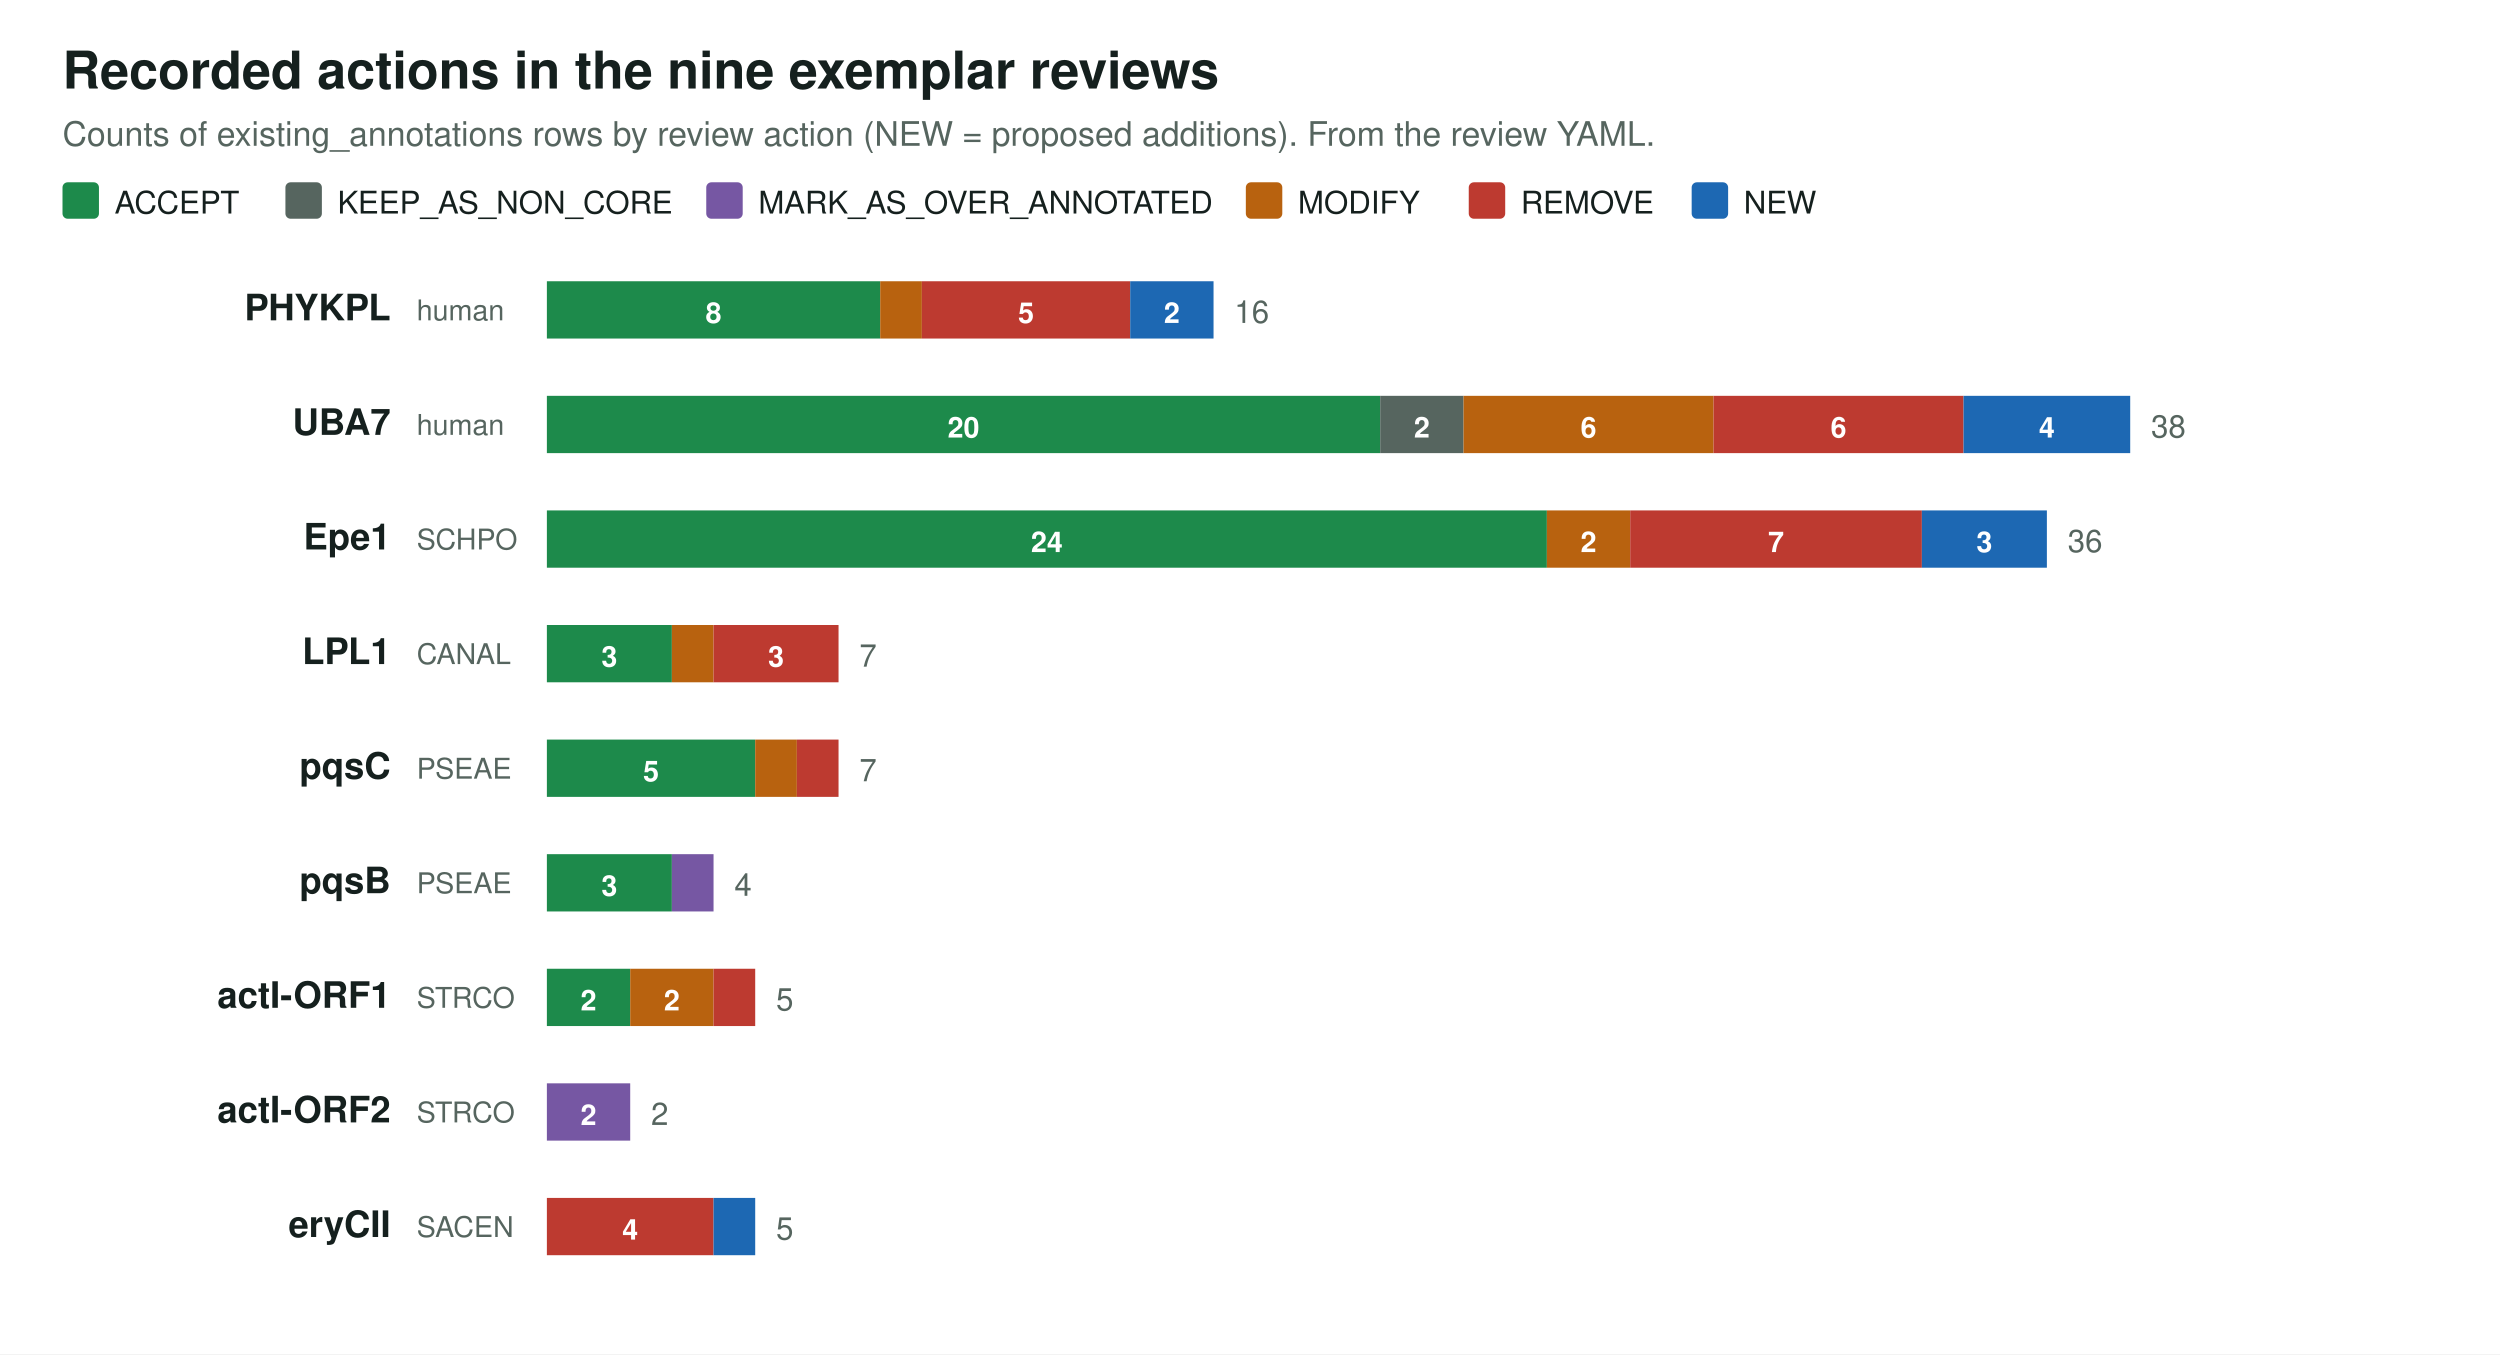
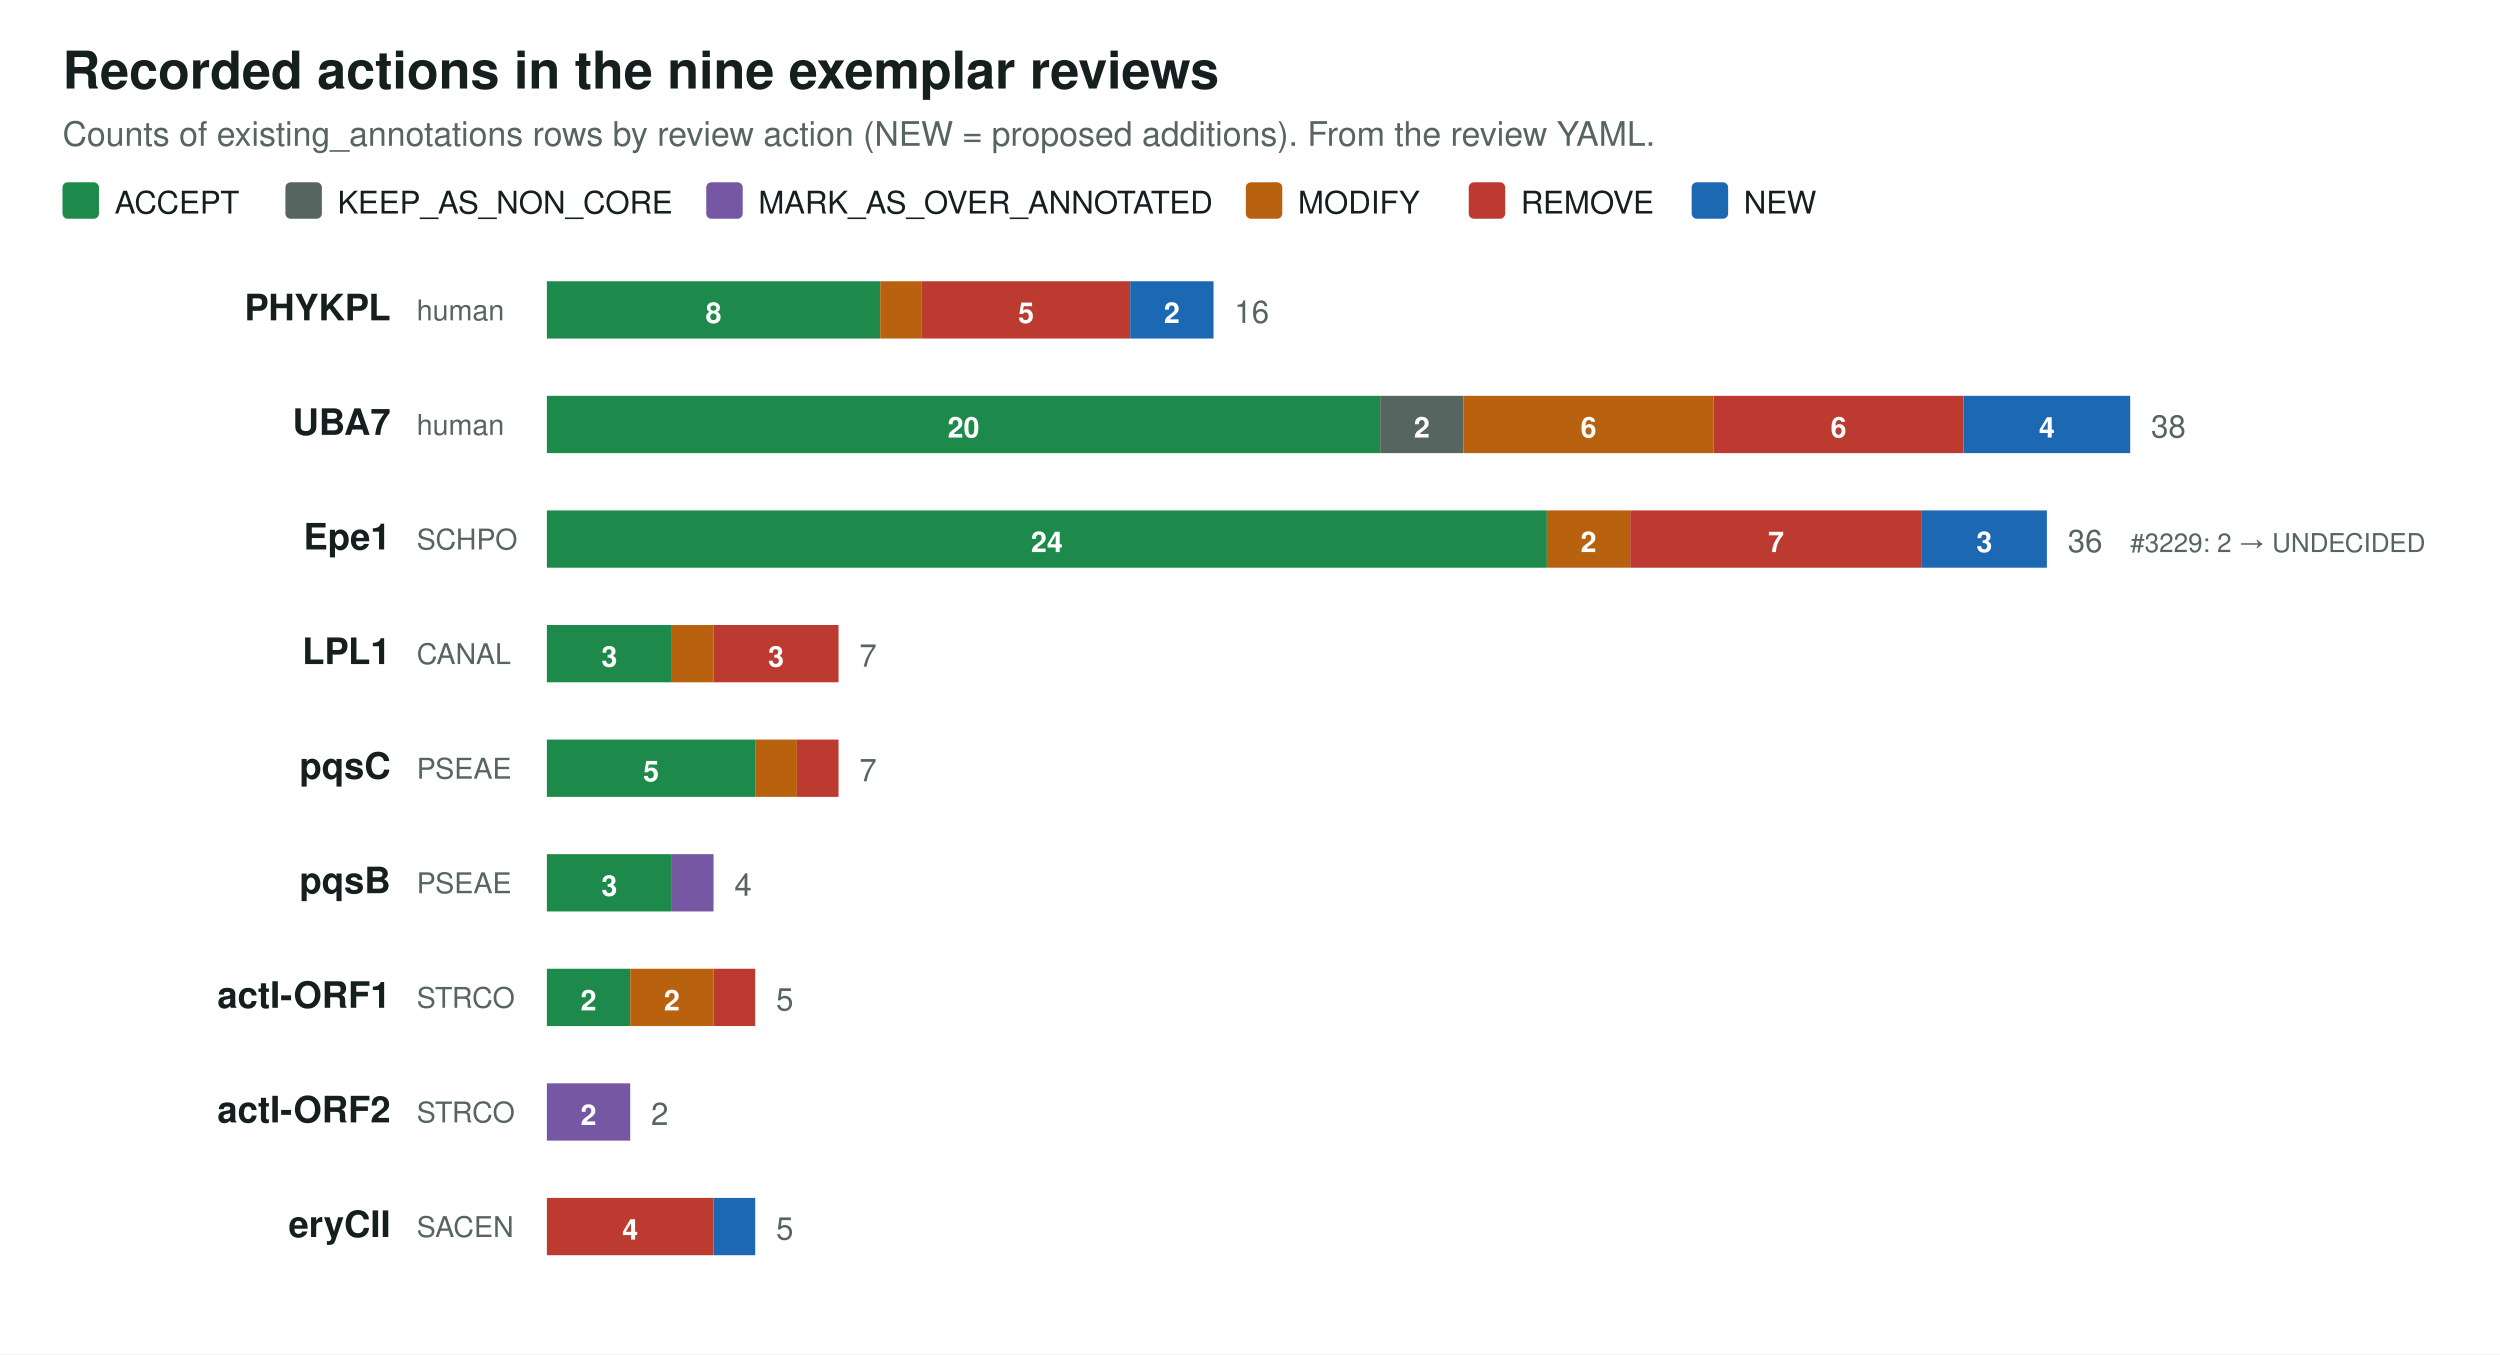
<svg xmlns="http://www.w3.org/2000/svg" viewBox="0 0 960 520" width="960" height="520" font-family="Helvetica, Arial, sans-serif">
  <rect width="960" height="520" fill="#ffffff" />
  <text x="24" y="34" font-size="20" font-weight="bold" fill="#15201e">Recorded actions in the nine exemplar reviews</text>
  <text x="24" y="56" font-size="13" fill="#56655f">Counts of existing_annotations rows by review action (NEW = proposed additions). From the review YAML.</text>
  <rect x="24" y="70" width="14" height="14" rx="2" fill="#1d8a4b" />
  <text x="44" y="82" font-size="12" fill="#15201e">ACCEPT</text>
  <rect x="109.6" y="70" width="14" height="14" rx="2" fill="#56655f" />
  <text x="129.6" y="82" font-size="12" fill="#15201e">KEEP_AS_NON_CORE</text>
  <rect x="271.2" y="70" width="14" height="14" rx="2" fill="#7657a3" />
  <text x="291.2" y="82" font-size="12" fill="#15201e">MARK_AS_OVER_ANNOTATED</text>
  <rect x="478.4" y="70" width="14" height="14" rx="2" fill="#b8620f" />
  <text x="498.4" y="82" font-size="12" fill="#15201e">MODIFY</text>
  <rect x="564.0" y="70" width="14" height="14" rx="2" fill="#bd3a30" />
  <text x="584.0" y="82" font-size="12" fill="#15201e">REMOVE</text>
  <rect x="649.6" y="70" width="14" height="14" rx="2" fill="#1d68b3" />
  <text x="669.6" y="82" font-size="12" fill="#15201e">NEW</text>
  <text x="150" y="123" font-size="14" text-anchor="end" font-weight="bold" fill="#15201e">PHYKPL</text>
  <text x="160" y="123" font-size="11" fill="#56655f">human</text>
  <rect x="210" y="108" width="128" height="22" fill="#1d8a4b" />
  <text x="274" y="124" font-size="11" text-anchor="middle" fill="#ffffff" font-weight="bold">8</text>
  <rect x="338" y="108" width="16" height="22" fill="#b8620f" />
  <rect x="354" y="108" width="80" height="22" fill="#bd3a30" />
  <text x="394" y="124" font-size="11" text-anchor="middle" fill="#ffffff" font-weight="bold">5</text>
  <rect x="434" y="108" width="32" height="22" fill="#1d68b3" />
  <text x="450" y="124" font-size="11" text-anchor="middle" fill="#ffffff" font-weight="bold">2</text>
  <text x="474" y="124" font-size="12" fill="#56655f">16</text>
  <text x="150" y="167" font-size="14" text-anchor="end" font-weight="bold" fill="#15201e">UBA7</text>
  <text x="160" y="167" font-size="11" fill="#56655f">human</text>
  <rect x="210" y="152" width="320" height="22" fill="#1d8a4b" />
  <text x="370" y="168" font-size="11" text-anchor="middle" fill="#ffffff" font-weight="bold">20</text>
  <rect x="530" y="152" width="32" height="22" fill="#56655f" />
  <text x="546" y="168" font-size="11" text-anchor="middle" fill="#ffffff" font-weight="bold">2</text>
  <rect x="562" y="152" width="96" height="22" fill="#b8620f" />
  <text x="610" y="168" font-size="11" text-anchor="middle" fill="#ffffff" font-weight="bold">6</text>
  <rect x="658" y="152" width="96" height="22" fill="#bd3a30" />
  <text x="706" y="168" font-size="11" text-anchor="middle" fill="#ffffff" font-weight="bold">6</text>
  <rect x="754" y="152" width="64" height="22" fill="#1d68b3" />
  <text x="786" y="168" font-size="11" text-anchor="middle" fill="#ffffff" font-weight="bold">4</text>
  <text x="826" y="168" font-size="12" fill="#56655f">38</text>
  <text x="150" y="211" font-size="14" text-anchor="end" font-weight="bold" fill="#15201e">Epe1</text>
  <text x="160" y="211" font-size="11" fill="#56655f">SCHPO</text>
  <rect x="210" y="196" width="384" height="22" fill="#1d8a4b" />
  <text x="402" y="212" font-size="11" text-anchor="middle" fill="#ffffff" font-weight="bold">24</text>
  <rect x="594" y="196" width="32" height="22" fill="#b8620f" />
  <text x="610" y="212" font-size="11" text-anchor="middle" fill="#ffffff" font-weight="bold">2</text>
  <rect x="626" y="196" width="112" height="22" fill="#bd3a30" />
  <text x="682" y="212" font-size="11" text-anchor="middle" fill="#ffffff" font-weight="bold">7</text>
  <rect x="738" y="196" width="48" height="22" fill="#1d68b3" />
  <text x="762" y="212" font-size="11" text-anchor="middle" fill="#ffffff" font-weight="bold">3</text>
  <text x="794" y="212" font-size="12" fill="#56655f">36</text>
+   <text x="818" y="212" font-size="10" fill="#56655f">#3229: 2 → UNDECIDED</text>
  <text x="150" y="255" font-size="14" text-anchor="end" font-weight="bold" fill="#15201e">LPL1</text>
  <text x="160" y="255" font-size="11" fill="#56655f">CANAL</text>
  <rect x="210" y="240" width="48" height="22" fill="#1d8a4b" />
  <text x="234" y="256" font-size="11" text-anchor="middle" fill="#ffffff" font-weight="bold">3</text>
  <rect x="258" y="240" width="16" height="22" fill="#b8620f" />
  <rect x="274" y="240" width="48" height="22" fill="#bd3a30" />
  <text x="298" y="256" font-size="11" text-anchor="middle" fill="#ffffff" font-weight="bold">3</text>
  <text x="330" y="256" font-size="12" fill="#56655f">7</text>
  <text x="150" y="299" font-size="14" text-anchor="end" font-weight="bold" fill="#15201e">pqsC</text>
  <text x="160" y="299" font-size="11" fill="#56655f">PSEAE</text>
  <rect x="210" y="284" width="80" height="22" fill="#1d8a4b" />
  <text x="250" y="300" font-size="11" text-anchor="middle" fill="#ffffff" font-weight="bold">5</text>
  <rect x="290" y="284" width="16" height="22" fill="#b8620f" />
  <rect x="306" y="284" width="16" height="22" fill="#bd3a30" />
  <text x="330" y="300" font-size="12" fill="#56655f">7</text>
  <text x="150" y="343" font-size="14" text-anchor="end" font-weight="bold" fill="#15201e">pqsB</text>
  <text x="160" y="343" font-size="11" fill="#56655f">PSEAE</text>
  <rect x="210" y="328" width="48" height="22" fill="#1d8a4b" />
  <text x="234" y="344" font-size="11" text-anchor="middle" fill="#ffffff" font-weight="bold">3</text>
  <rect x="258" y="328" width="16" height="22" fill="#7657a3" />
  <text x="282" y="344" font-size="12" fill="#56655f">4</text>
  <text x="150" y="387" font-size="14" text-anchor="end" font-weight="bold" fill="#15201e">actI-ORF1</text>
  <text x="160" y="387" font-size="11" fill="#56655f">STRCO</text>
  <rect x="210" y="372" width="32" height="22" fill="#1d8a4b" />
  <text x="226" y="388" font-size="11" text-anchor="middle" fill="#ffffff" font-weight="bold">2</text>
  <rect x="242" y="372" width="32" height="22" fill="#b8620f" />
  <text x="258" y="388" font-size="11" text-anchor="middle" fill="#ffffff" font-weight="bold">2</text>
  <rect x="274" y="372" width="16" height="22" fill="#bd3a30" />
  <text x="298" y="388" font-size="12" fill="#56655f">5</text>
  <text x="150" y="431" font-size="14" text-anchor="end" font-weight="bold" fill="#15201e">actI-ORF2</text>
  <text x="160" y="431" font-size="11" fill="#56655f">STRCO</text>
  <rect x="210" y="416" width="32" height="22" fill="#7657a3" />
  <text x="226" y="432" font-size="11" text-anchor="middle" fill="#ffffff" font-weight="bold">2</text>
  <text x="250" y="432" font-size="12" fill="#56655f">2</text>
  <text x="150" y="475" font-size="14" text-anchor="end" font-weight="bold" fill="#15201e">eryCII</text>
  <text x="160" y="475" font-size="11" fill="#56655f">SACEN</text>
  <rect x="210" y="460" width="64" height="22" fill="#bd3a30" />
  <text x="242" y="476" font-size="11" text-anchor="middle" fill="#ffffff" font-weight="bold">4</text>
  <rect x="274" y="460" width="16" height="22" fill="#1d68b3" />
  <text x="298" y="476" font-size="12" fill="#56655f">5</text>
</svg>
